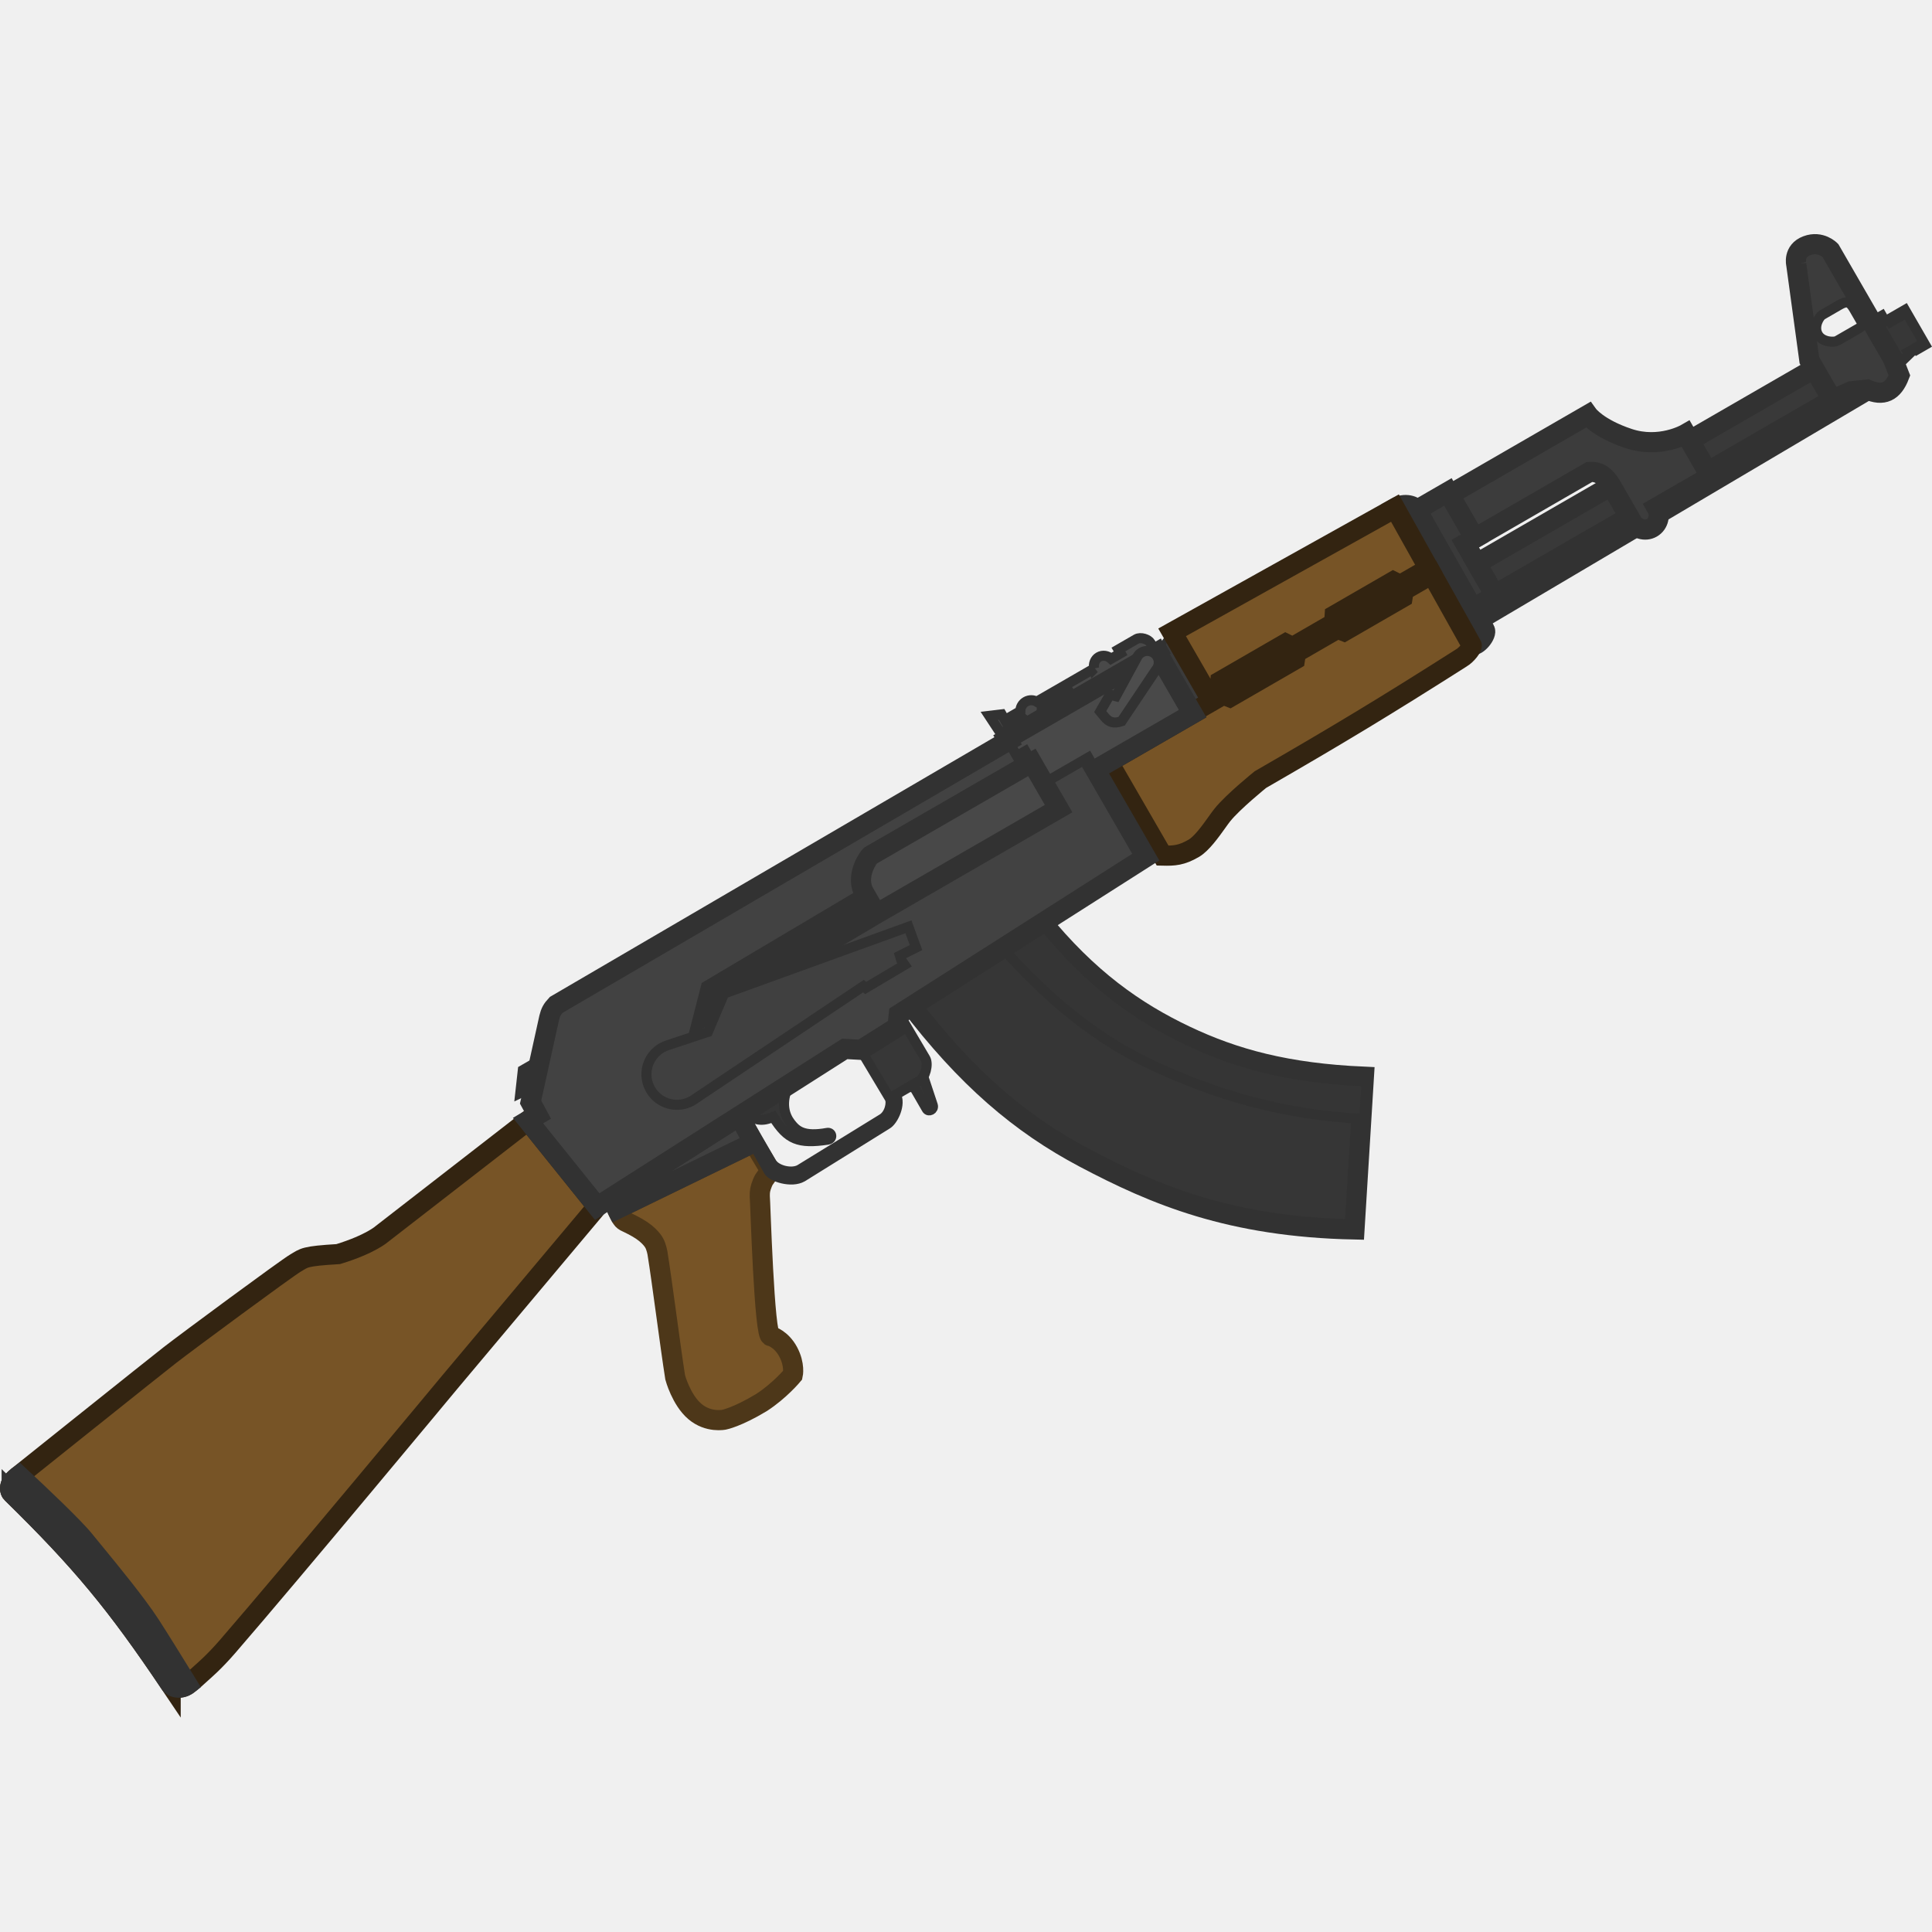
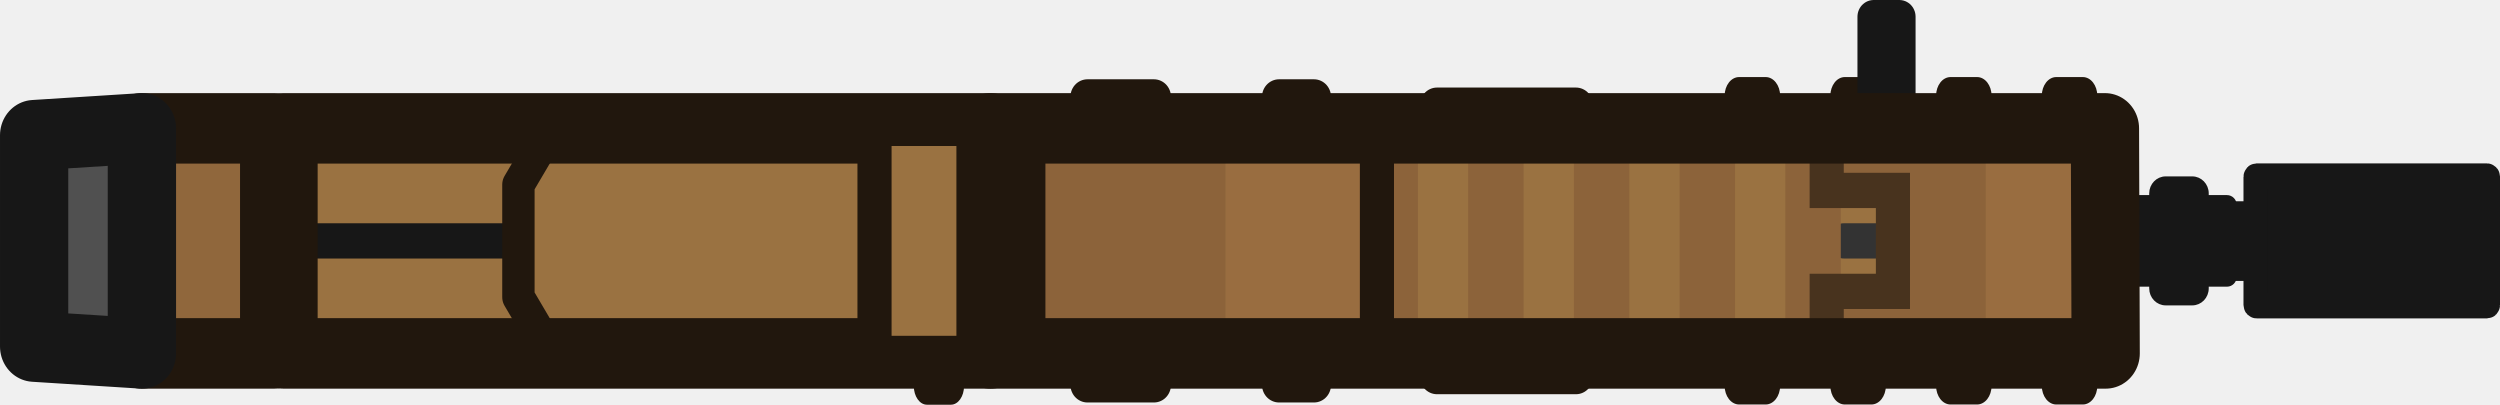
- <svg xmlns="http://www.w3.org/2000/svg" width="110" height="110" viewBox="0 0 110 110" fill="none" version="1.1" id="svg77">
-   <g clip-path="url(#clip0_619_1191)" id="g70" transform="matrix(1.003732,0,0,1.003732,-0.3525761,4.427989)">
-     <path d="m 35.553,64.587 c -0.093,-0.161 -0.205,-0.417 -0.205,-0.417 l 7.746,-3.771 c 0,0 0.767,1.276 0.829,1.383 0.062,0.107 0.076,0.184 0.015,0.32 -0.146,0.329 -0.206,0.262 -0.339,0.588 -0.133,0.327 -0.151,0.48 -0.15,0.729 0.028,0.234 0.255,8.172 0.63,7.956 0,0 0.589,0.16 0.982,0.897 0.393,0.737 0.259,1.314 0.259,1.314 0,0 -0.736,0.889 -1.776,1.561 -1.377,0.831 -2.117,0.972 -2.117,0.972 0,0 -0.889,0.192 -1.663,-0.468 -0.774,-0.66 -1.113,-1.928 -1.113,-1.928 -0.289,-1.831 -0.746,-5.47 -1.006,-7.06 0,0 -0.063,-0.356 -0.187,-0.571 0,0 -0.225,-0.452 -0.967,-0.87 -0.741,-0.418 -0.738,-0.288 -0.939,-0.636 z" fill="#775426" id="path2" />
-     <path d="m 35.348,64.17 c 0,0 0.112,0.257 0.205,0.417 m -0.205,-0.417 0.205,0.417 m -0.205,-0.417 7.746,-3.771 c 0,0 0.767,1.276 0.829,1.383 0.062,0.107 0.076,0.184 0.015,0.32 -0.146,0.329 -0.206,0.262 -0.339,0.588 -0.133,0.327 -0.151,0.48 -0.15,0.729 0.028,0.234 0.255,8.172 0.63,7.956 0,0 0.589,0.16 0.982,0.897 0.393,0.737 0.259,1.314 0.259,1.314 0,0 -0.736,0.889 -1.776,1.561 -1.377,0.831 -2.117,0.972 -2.117,0.972 0,0 -0.889,0.192 -1.663,-0.468 -0.774,-0.66 -1.113,-1.928 -1.113,-1.928 -0.289,-1.831 -0.746,-5.47 -1.006,-7.06 0,0 -0.063,-0.356 -0.187,-0.571 0,0 -0.225,-0.452 -0.967,-0.87 -0.741,-0.418 -0.738,-0.288 -0.939,-0.636" stroke="#4d3719" stroke-width="1.143" stroke-miterlimit="3.994" id="path4" />
-     <path d="M 60.399,41.457 50.062,47.425 49.32,46.14 c -0.434,-0.999 0.352,-1.988 0.405,-2.019 l 9.158,-5.288 z" fill="#484848" id="path6" />
-     <path d="m 80.718,24.513 1.494,2.636 1.677,2.959 1.276,-0.737 -1.701,-2.946 0.536,-0.309 -1.515,-2.624 z" fill="#3a3a3a" stroke="#323232" stroke-width="1.143" stroke-miterlimit="3.994" id="path8" />
-     <path d="m 51.895,52.439 c 3.272,4.303 6.34,6.905 9.955,8.817 4.018,2.124 8.288,3.927 15.334,4.072 l 0.533,-8.663 c -4.362,-0.195 -7.331,-1 -10.128,-2.329 -2.837,-1.348 -5.519,-3.213 -8.277,-6.622 z" fill="#363636" stroke="#323232" stroke-width="1.143" stroke-miterlimit="3.994" id="path10" />
-     <path d="M 77.739,59.059 C 72.936,58.823 69.22,57.623 65.833,56.066 62.685,54.618 59.954,52.427 57.229,49.378 l 2.219,-1.413 c 2.763,3.422 5.45,5.292 8.294,6.643 2.797,1.329 5.766,2.134 10.128,2.329 z" fill="#353535" stroke="#323232" stroke-width="0.571" stroke-miterlimit="3.994" id="path12" />
-     <path d="m 42.594,58.7 2.512,-1.6 c -0.511,1.058 -0.236,1.78 0.091,2.203 0.329,0.424 0.724,0.796 2.081,0.548 0.258,-0.047 0.339,0.34 0.009,0.387 -1.619,0.234 -2.252,0.019 -3.07,-1.298 -0.649,0.281 -1.021,0.21 -1.623,-0.24 z" fill="#363636" stroke="#323232" stroke-width="0.571" stroke-miterlimit="3.994" id="path14" />
-     <path d="m 48.902,54.683 2.453,-1.562 1.489,2.519 c 0.186,0.321 -0.018,1.082 -0.34,1.267 l -1.339,0.773 c 0.309,0.536 -0.147,1.477 -0.495,1.678 l -4.808,2.99 c -0.616,0.356 -1.718,-0.008 -1.904,-0.329 l -1.742,-3.077 0.287,-0.183 1.59,2.754 c 0.278,0.482 1.177,0.677 1.632,0.415 l 4.663,-2.87 c 0.428,-0.247 0.567,-0.934 0.428,-1.175 z" fill="#373737" stroke="#323232" stroke-width="0.571" stroke-miterlimit="3.994" id="path16" />
-     <path d="M 10.031,91.14 C 6.939,86.537 4.973,84.155 1.012,80.279 c 0,0 -0.162,-0.157 -0.056,-0.468 0.084,-0.247 0.454,-0.512 0.454,-0.512 0,0 7.693,-6.156 8.58,-6.846 0.911,-0.71 6.617,-4.927 7.126,-5.221 0.509,-0.294 0.455,-0.388 2.422,-0.506 1.85,-0.568 2.48,-1.146 2.48,-1.146 l 8.287,-6.427 3.922,4.877 -8.378,9.979 c 0,0 -8.969,10.798 -12.594,14.983 -0.783,0.904 -1.353,1.376 -1.489,1.502 -0.604,0.563 -0.791,0.671 -0.791,0.671 0,0 -0.226,0.166 -0.517,0.156 -0.291,-0.01 -0.427,-0.182 -0.427,-0.182 z" fill="#775426" stroke="#332411" stroke-width="1.143" stroke-miterlimit="3.994" id="path18" />
-     <path d="m 1.014,80.279 c 3.961,3.876 5.927,6.258 9.019,10.86 0,0 0.135,0.172 0.427,0.182 0.31,0.011 0.532,-0.165 0.532,-0.165 C 10.155,89.799 9.282,88.395 8.86,87.746 8.076,86.543 6.623,84.773 5.654,83.592 5.452,83.346 5.271,83.126 5.122,82.942 4.503,82.179 2.517,80.303 1.426,79.288 c 0,0 -0.384,0.277 -0.468,0.524 -0.106,0.311 0.056,0.468 0.056,0.468 z" fill="#3c3c3c" stroke="#323232" stroke-width="1.143" stroke-miterlimit="3.994" id="path20" />
-     <path d="m 30.974,55.733 -0.326,1.477 -0.783,0.377 0.144,-1.297 z" fill="#404040" stroke="#323232" stroke-width="0.571" stroke-miterlimit="3.994" id="path22" />
-     <path d="m 62.486,39.254 0.75,-0.433 3.061,5.302 -0.966,0.058 z" fill="#3b3b3b" stroke="#323232" stroke-width="0.571" stroke-miterlimit="3.994" id="path24" />
-     <path d="m 66.961,31.67 c -0.334,-0.021 -0.727,0.348 -0.573,0.616 l 0.185,0.321 -0.428,0.247 1.701,2.946 1.125,-0.649 z" fill="#3b3b3b" id="path26" />
-     <path d="m 66.39,32.286 0.124,-0.071 z m 0.573,-0.616 0.124,-0.071 -0.038,-0.066 -0.076,-0.005 z m -0.386,0.939 0.071,0.124 0.124,-0.071 -0.071,-0.124 z m -0.426,0.246 -0.071,-0.124 -0.124,0.071 0.071,0.124 z m 1.701,2.946 -0.124,0.071 0.071,0.124 0.124,-0.071 z m 0.428,-0.247 0.071,0.124 0.124,-0.071 -0.071,-0.124 z m -9e-4,-0.001 -0.071,-0.124 -0.124,0.071 0.071,0.124 z m 0.694,-0.401 0.071,0.124 0.124,-0.071 -0.071,-0.124 z M 66.514,32.215 c -0.029,-0.051 -0.022,-0.14 0.082,-0.245 0.099,-0.101 0.242,-0.164 0.358,-0.157 l 0.018,-0.285 c -0.218,-0.014 -0.438,0.097 -0.581,0.242 -0.138,0.141 -0.25,0.371 -0.125,0.588 z m 0.186,0.323 -0.186,-0.323 -0.247,0.143 0.186,0.323 z m -0.478,0.441 0.426,-0.246 -0.143,-0.247 -0.426,0.246 z m 1.753,2.751 -1.701,-2.946 -0.247,0.143 1.701,2.946 z m 0.233,-0.3 -0.428,0.247 0.143,0.247 0.428,-0.247 z m -0.053,0.194 9e-4,0.001 0.247,-0.143 -8e-4,-0.002 z m 0.746,-0.596 -0.694,0.401 0.143,0.247 0.694,-0.401 z m -2.062,-3.286 2.01,3.481 0.247,-0.143 -2.01,-3.481 z" fill="#323232" id="path28" />
-     <path fill-rule="evenodd" clip-rule="evenodd" d="m 40.652,51.715 8.856,-5.256 0.557,0.964 -9.805,5.821 z" fill="#202020" id="path30" />
-     <path d="m 35.02,63.526 7.265,-4.628 0.807,1.501 -7.745,3.771 z" fill="#404040" stroke="#323232" stroke-width="1.143" stroke-miterlimit="3.994" id="path32" />
-     <rect x="53.201" y="48.163" width="11.874" height="2.347" rx="0.429" transform="rotate(-32.6,53.2012,48.1631)" fill="#363636" stroke="#323232" stroke-width="0.286" stroke-miterlimit="3.994" id="rect34" />
-     <path d="m 51.964,57.218 0.272,0.093 0.68,1.178 c 0.108,0.187 0.418,0.044 0.348,-0.201 l -0.539,-1.626 c -0.063,0.109 -0.139,0.196 -0.223,0.245 z" fill="#353535" stroke="#323232" stroke-width="0.571" stroke-miterlimit="3.994" id="path36" />
-     <path d="m 84.576,31.319 c 0.139,0.241 -0.414,0.953 -0.752,0.863 l -4.346,-7.774 c 0.589,-0.34 1.116,-0.108 1.239,0.106 z" fill="#3b3b3b" stroke="#323232" stroke-width="1.143" stroke-miterlimit="3.994" id="path38" />
-     <path d="m 103.262,16.496 -19.147,11.055 1.02,1.767 19.366,-11.181 -0.374,-0.141 z" fill="#393939" stroke="#323232" stroke-width="1.143" stroke-miterlimit="3.994" id="path40" />
-     <path d="m 107.898,16.394 0.744,-0.719 -0.062,-0.107 0.482,-0.278 0.062,0.107 0.428,-0.247 -1.144,-1.982 -0.428,0.247 0.092,0.161 -0.482,0.278 -0.092,-0.161 -0.215,0.124 -0.185,-0.321 -0.589,0.34 1.206,2.089 z" fill="#373737" stroke="#323232" stroke-width="0.571" id="path42" />
-     <path d="M 84.392,30.992 106.66,17.823 c -0.122,-0.03 -0.251,-0.075 -0.389,-0.136 l -0.436,0.046 -21.688,12.826 z" fill="#383838" stroke="#323232" stroke-width="0.571" stroke-miterlimit="3.994" id="path44" />
-     <path d="m 82.582,23.653 1.422,2.464 6.507,-3.757 c 0.51,-0.044 0.914,0.222 1.238,0.784 l 1.175,2.035 c 0.239,0.414 0.745,0.57 1.129,0.348 0.385,-0.222 0.502,-0.738 0.263,-1.152 l 3.053,-1.763 -1.391,-2.41 c 0,0 -1.473,0.85 -3.24,0.264 -1.767,-0.587 -2.311,-1.344 -2.311,-1.344 z" fill="#3c3c3c" stroke="#323232" stroke-width="1.143" stroke-miterlimit="3.994" id="path46" />
-     <path fill-rule="evenodd" clip-rule="evenodd" d="m 102.243,10.586 0.741,5.428 1.144,1.982 0.411,0.155 0.823,-0.368 0.909,-0.096 c 0.911,0.403 1.466,0.125 1.822,-0.802 l -0.376,-0.961 -3.541,-6.132 c 0,0 -0.539,-0.563 -1.332,-0.266 -0.793,0.297 -0.601,1.061 -0.601,1.061 z m 2.324,4.335 1.232,-0.711 c 0.214,-0.124 0.221,-0.235 0.113,-0.422 l -0.386,-0.669 c -0.248,-0.428 -0.417,-0.474 -0.845,-0.226 l -0.964,0.557 c -0.161,0.093 -0.515,0.654 -0.244,1.123 0.255,0.442 0.934,0.443 1.094,0.35 z" fill="#3c3c3c" id="path48" />
-     <path d="m 40.258,53.245 9.806,-5.821 10.337,-5.968 -0.835,-1.446 2.517,-1.453 3.262,5.65 -14.008,8.923 -0.071,0.705 -2.069,1.302 -0.927,-0.052 -14.041,8.944 -3.922,-4.877 0.539,-0.32 -0.394,-0.728 1.056,-4.787 c 0.079,-0.318 0.163,-0.479 0.4,-0.731 l 25.631,-14.976 0.495,0.857 0.482,-0.278 0.371,0.643 -9.159,5.288 c -0.054,0.031 -0.839,1.02 -0.405,2.019 l 0.186,0.321 -8.856,5.256 z" fill="#424242" id="path50" />
-     <path d="m 66.838,31.457 12.641,-7.048 1.916,3.428 -1.613,0.931 -0.4,-0.198 -3.321,1.917 -0.029,0.445 -2.357,1.361 -0.4,-0.198 -3.696,2.134 -0.029,0.445 -0.643,0.371 z" fill="#775426" stroke="#332411" stroke-width="1.143" stroke-miterlimit="3.994" id="path52" />
-     <path fill-rule="evenodd" clip-rule="evenodd" d="m 102.243,10.586 0.741,5.428 1.144,1.982 0.411,0.155 0.823,-0.368 0.909,-0.096 c 0.911,0.403 1.466,0.125 1.822,-0.802 l -0.376,-0.961 -3.541,-6.132 c 0,0 -0.539,-0.563 -1.332,-0.266 -0.793,0.297 -0.601,1.061 -0.601,1.061 z" stroke="#323232" stroke-width="1.143" id="path54" />
-     <path fill-rule="evenodd" clip-rule="evenodd" d="m 104.565,14.921 1.232,-0.711 c 0.214,-0.124 0.221,-0.235 0.113,-0.422 l -0.387,-0.669 c -0.247,-0.428 -0.416,-0.474 -0.845,-0.226 l -0.964,0.557 c -0.16,0.093 -0.514,0.654 -0.244,1.123 0.255,0.442 0.934,0.443 1.095,0.35 z" stroke="#323232" stroke-width="0.571" id="path56" />
-     <path d="m 63.236,38.82 4.767,-2.752 -0.031,-0.054 1.767,-1.02 0.369,0.144 3.696,-2.134 0.06,-0.392 2.357,-1.361 0.369,0.144 3.321,-1.917 0.06,-0.392 1.607,-0.928 2.25,4.021 c 0.062,0.107 -0.285,0.557 -0.58,0.727 -4.397,2.795 -6.877,4.292 -11.403,6.905 0,0 -1.559,1.257 -2.16,2.01 -0.083,0.104 -0.186,0.248 -0.304,0.413 -0.366,0.512 -0.87,1.217 -1.319,1.476 -0.696,0.402 -1.101,0.427 -1.762,0.411 z" fill="#775426" stroke="#332411" stroke-width="1.143" stroke-miterlimit="3.994" id="path58" />
-     <path fill-rule="evenodd" clip-rule="evenodd" d="m 62.419,33.508 -3.261,1.883 c -0.185,-0.107 -0.42,-0.114 -0.619,1e-4 -0.198,0.114 -0.309,0.322 -0.309,0.536 l -0.875,0.505 -0.185,-0.321 -0.702,0.084 0.595,0.906 0.223,0.014 1.196,-0.691 c 0.157,0.116 0.364,0.152 0.554,0.092 l -0.034,0.108 -1.526,0.881 0.556,0.964 0.482,-0.278 1.051,1.821 2.517,-1.453 0.402,0.696 5.516,-3.185 -2.01,-3.481 -0.053,0.031 -0.325,-0.562 c -0.124,-0.214 -0.561,-0.354 -0.803,-0.215 l -1.018,0.588 0.124,0.214 -0.538,0.31 c -0.196,-0.178 -0.475,-0.226 -0.696,-0.098 -0.222,0.128 -0.32,0.393 -0.263,0.652 z m -2.954,2.469 1.837,-1.182 -1.839,1.062 c 0.004,0.04 0.005,0.081 0.002,0.12 z" fill="#494949" stroke="#323232" stroke-width="0.571" stroke-miterlimit="3.994" id="path60" />
-     <path fill-rule="evenodd" clip-rule="evenodd" d="m 65.99,32.588 -8.516,4.917 0.062,0.107 -25.631,14.976 c -0.237,0.251 -0.32,0.413 -0.4,0.731 l -1.056,4.787 0.394,0.728 -0.539,0.32 3.922,4.877 14.041,-8.944 0.927,0.052 2.069,-1.302 0.071,-0.705 L 65.344,44.208 62.483,39.254 68,36.069 Z m -25.733,20.658 9.805,-5.821 10.337,-5.968 -1.515,-2.624 -9.159,5.288 c -0.053,0.031 -0.839,1.02 -0.405,2.019 l 0.185,0.321 -8.856,5.256 z" stroke="#323232" stroke-width="1.143" stroke-miterlimit="3.994" id="path62" />
-     <path d="m 41.427,51.947 -0.922,2.175 -2.265,0.75 C 38.119,54.909 38,54.961 37.886,55.027 c -0.828,0.478 -1.112,1.537 -0.634,2.365 0.478,0.828 1.537,1.112 2.365,0.634 0.067,-0.039 0.132,-0.082 0.192,-0.128 l 9.518,-6.37 0.131,0.103 2.207,-1.31 -0.184,-0.261 -0.083,-0.263 0.915,-0.457 -0.431,-1.179 z" fill="#404040" id="path64" />
-     <path d="m 41.427,51.947 -0.922,2.175 -2.265,0.75 C 38.119,54.909 38,54.961 37.886,55.027 c -0.828,0.478 -1.112,1.537 -0.634,2.365 0.478,0.828 1.537,1.112 2.365,0.634 0.067,-0.039 0.132,-0.082 0.192,-0.128 l 9.522,-6.373 0.126,0.106 2.207,-1.31 -0.184,-0.261 -0.083,-0.263 0.915,-0.457 -0.431,-1.179 z" stroke="#323232" stroke-width="0.571" stroke-miterlimit="3.994" id="path66" />
-     <path d="m 65.926,33.583 c 0.174,-0.203 0.21,-0.502 0.069,-0.747 -0.179,-0.311 -0.577,-0.417 -0.887,-0.238 -0.108,0.062 -0.191,0.15 -0.246,0.252 l -1.212,2.232 -0.338,-0.091 -0.552,0.961 0.239,0.29 c 0.255,0.317 0.523,0.412 0.972,0.26 z" fill="#4d4d4d" stroke="#323232" stroke-width="0.571" stroke-miterlimit="3.994" id="path68" />
+ <svg xmlns="http://www.w3.org/2000/svg" width="108.115" height="17.501" viewBox="0 0 28.605 4.63" version="1.1" id="svg1606">
+   <defs id="defs1603">
+     </defs>
+   <g id="layer1" transform="translate(-34.79943,-134.4207)">
+     <g style="fill:none;stroke-width:0.611" id="g1" transform="matrix(0.07577435,0,0,0.07826669,30.93022,134.2989)">
+       <g id="g99827" style="opacity:1;stroke-width:0.611" transform="translate(4.008088,99.40097)">
+         <g id="g41548" style="stroke-width:0.611">
+           <rect style="fill:#48351e;fill-opacity:1;stroke:#48351e;stroke-width:4.888;stroke-linecap:round;stroke-linejoin:round;stroke-dasharray:none;stroke-opacity:1" id="rect16031-8" width="29.039" height="35.678" x="141.49" y="-80.47" rx="0" ry="0" />
+           <path id="rect6766-3-1" style="fill:#9a7241;fill-opacity:1;stroke:none;stroke-width:4.888;stroke-linecap:round;stroke-linejoin:round;stroke-dasharray:none;stroke-opacity:1" d="m 68.401,-79.081 h 128.224 v 32.899 H 68.401 Z" />
+           <path style="opacity:1;fill:#8c633a;fill-opacity:1;stroke:#171717;stroke-width:5.154;stroke-linecap:round;stroke-linejoin:round;stroke-dasharray:none;stroke-opacity:1" d="M 34.367,-62.631 H 67.11" id="path12165" transform="translate(56.01603)" />
+           <path id="rect6766-3-6-1" style="fill:#90673c;fill-opacity:1;stroke:#21170d;stroke-width:10.307;stroke-linecap:round;stroke-linejoin:round;stroke-dasharray:none;stroke-opacity:1" d="m 88.453,-46.182 h -20.018 v -32.899 h 20.018 z" />
+           <path id="rect6766-3-77" style="fill:#9a7241;fill-opacity:1;stroke:#21170d;stroke-width:4.888;stroke-linecap:round;stroke-linejoin:round;stroke-dasharray:none;stroke-opacity:1" d="m 130.335,-79.081 h 48.772 v 32.899 h -48.772 l -5,-8.225 v -16.45 z" />
+           <path d="m 190.647,-47.094 h -3.628 c -1.093,0 -1.979,1.219 -1.979,2.723 v 2.966 c 0,1.504 0.886,2.723 1.979,2.723 h 3.628 c 1.092,0 1.978,-1.219 1.978,-2.723 v -2.966 c 0,-1.504 -0.886,-2.723 -1.978,-2.723 z" fill="#48351e" id="path81717-1-4-4" style="fill:#21170d;fill-opacity:1;stroke-width:5.456;stroke-dasharray:none" />
+           <path id="rect6766" style="opacity:1;fill:#494949;fill-opacity:0.953;stroke:#171717;stroke-width:10.307;stroke-linecap:round;stroke-linejoin:round;stroke-dasharray:none;stroke-opacity:1" d="m 52.208,-78.081 16.279,-1 v 32.899 l -16.279,-1 z" />
+         </g>
+         <path id="rect6766-3" style="fill:none;fill-opacity:1;stroke:#21170d;stroke-width:10.307;stroke-linecap:round;stroke-linejoin:round;stroke-dasharray:none;stroke-opacity:1" d="M 89.866,-79.081 H 196.625 v 32.899 H 89.866 Z" />
+         <path id="rect6766-3-6" style="fill:#9a7241;fill-opacity:1;stroke:#21170d;stroke-width:5.154;stroke-linecap:round;stroke-linejoin:round;stroke-dasharray:none;stroke-opacity:1" d="m 179.107,-79.081 h 17.518 v 32.899 h -17.518 z" />
+         <g id="g41655" style="stroke-width:0.611">
+           <rect style="fill:#645e62;fill-opacity:1;stroke:#21170d;stroke-width:5.154;stroke-linecap:round;stroke-linejoin:round;stroke-dasharray:none;stroke-opacity:1" id="rect16031-7-7" width="20.987" height="39.678" x="264.038" y="42.793" rx="0" ry="0" transform="scale(1,-1)" />
+           <rect style="fill:none;fill-opacity:1;stroke:#21170d;stroke-width:5.154;stroke-linecap:round;stroke-linejoin:round;stroke-dasharray:none;stroke-opacity:1" id="rect16031-7-7-5" width="10.033" height="42.095" x="-221.297" y="41.584" rx="0" ry="0" transform="scale(-1)" />
+           <rect style="fill:#645e62;fill-opacity:1;stroke:#21170d;stroke-width:5.154;stroke-linecap:round;stroke-linejoin:round;stroke-dasharray:none;stroke-opacity:1" id="rect16031-7-7-5-6" width="5.272" height="42.095" x="-245.464" y="41.584" rx="0" ry="0" transform="scale(-1)" />
+           <rect style="opacity:1;fill:#48351e;fill-opacity:1;stroke:#48351e;stroke-width:4.888;stroke-linecap:round;stroke-linejoin:round;stroke-dasharray:none;stroke-opacity:1" id="rect16031" width="59.026" height="35.678" x="306.915" y="-80.47" />
+           <rect style="fill:#645e62;fill-opacity:1;stroke:#48351e;stroke-width:2.444;stroke-linecap:round;stroke-linejoin:round;stroke-dasharray:none;stroke-opacity:1" id="rect16031-7" width="19.581" height="12.17" x="287.298" y="-54.963" rx="0" ry="0" />
+           <path id="rect6766-3-7-5" style="fill:#9a7241;fill-opacity:1;stroke:none;stroke-width:4.888;stroke-linecap:round;stroke-linejoin:round;stroke-dasharray:none;stroke-opacity:1" d="M 363.411,-79.081 H 196.625 v 32.899 h 166.786 z" />
+           <g id="g41553" style="stroke-width:0.611">
+             <path d="m 418.916,-69.576 -25.868,0.013 -2.935,1.753 h -26.354 v 10.421 h 26.354 l 2.935,1.701 h 25.868 z" fill="#333333" stroke="#333333" stroke-width="1.157" stroke-linecap="round" stroke-linejoin="round" id="path81627-5" style="fill:#171717;fill-opacity:1;stroke:#171717;stroke-width:1.222;stroke-dasharray:none;stroke-opacity:1" />
+             <rect style="fill:#171717;fill-opacity:1;stroke:#171717;stroke-width:1.151;stroke-linecap:round;stroke-linejoin:round;stroke-dasharray:none;stroke-opacity:1" id="rect87918-3" width="19.964" height="12.239" x="364.268" y="-68.751" ry="0.9" rx="0.9" />
+             <path d="m 378.084,-71.756 h -4.007 c -1.206,0 -2.185,0.978 -2.185,2.185 v 13.879 c 0,1.207 0.979,2.185 2.185,2.185 h 4.007 c 1.207,0 2.186,-0.978 2.186,-2.185 v -13.879 c 0,-1.207 -0.979,-2.185 -2.186,-2.185 z" fill="#2F2D2B" id="path81631-5" style="fill:#171717;fill-opacity:1;stroke:#171717;stroke-width:0.611;stroke-opacity:1" />
+           </g>
+           <path d="m 227.048,-79.338 h -4.007 c -1.207,0 -2.185,1.219 -2.185,2.723 v 1.645 26.321 c 0,1.504 0.978,2.723 2.185,2.723 h 4.007 c 1.207,0 2.185,-1.219 2.185,-2.723 v -27.966 c 0,-1.504 -0.978,-2.723 -2.185,-2.723 z" fill="#2f2d2b" id="path81711-2" style="fill:#8c633a;fill-opacity:1;stroke-width:5.456;stroke-dasharray:none" />
+           <g id="g87499-0-0" transform="translate(12.892,-209.3728)" style="stroke-width:0.611">
+             <g id="g87540-7-4" transform="translate(0,8.219315)" style="stroke-width:0.611">
+               <path d="m 300.778,154.028 h -4.007 c -1.207,0 -2.186,1.219 -2.186,2.723 v 2.966 c 0,1.504 0.979,2.723 2.186,2.723 h 4.007 c 1.206,0 2.185,-1.219 2.185,-2.723 v -2.966 c 0,-1.504 -0.979,-2.723 -2.185,-2.723 z" fill="#48351e" id="path81717-1-4-2" style="fill:#21170d;fill-opacity:1;stroke-width:5.456;stroke-dasharray:none" />
+               <path d="m 316.741,154.028 h -4.007 c -1.206,0 -2.185,1.219 -2.185,2.723 v 2.966 c 0,1.504 0.979,2.723 2.185,2.723 h 4.007 c 1.207,0 2.186,-1.219 2.186,-2.723 v -2.966 c 0,-1.504 -0.979,-2.723 -2.186,-2.723 z" fill="#48351e" id="path81719-3-3-7" style="fill:#21170d;fill-opacity:1;stroke-width:5.456;stroke-dasharray:none" />
+               <path d="m 332.705,154.028 h -4.007 c -1.207,0 -2.185,1.219 -2.185,2.723 v 2.966 c 0,1.504 0.978,2.723 2.185,2.723 h 4.007 c 1.207,0 2.185,-1.219 2.185,-2.723 v -2.966 c 0,-1.504 -0.978,-2.723 -2.185,-2.723 z" fill="#48351e" id="path81721-7-1-2" style="fill:#21170d;fill-opacity:1;stroke-width:5.456;stroke-dasharray:none" />
+               <path d="m 348.669,154.028 h -4.007 c -1.207,0 -2.185,1.219 -2.185,2.723 v 2.966 c 0,1.504 0.978,2.723 2.185,2.723 h 4.007 c 1.207,0 2.185,-1.219 2.185,-2.723 v -2.966 c 0,-1.504 -0.978,-2.723 -2.185,-2.723 z" fill="#48351e" id="path81723-4-4-2" style="fill:#21170d;fill-opacity:1;stroke-width:5.456;stroke-dasharray:none" />
+             </g>
+           </g>
+           <path d="m 243.011,-79.338 h -4.007 c -1.206,0 -2.185,1.219 -2.185,2.723 v 27.966 c 0,1.504 0.979,2.723 2.185,2.723 h 4.007 c 1.207,0 2.186,-1.219 2.186,-2.723 v -27.966 c 0,-1.504 -0.979,-2.723 -2.186,-2.723 z" fill="#2f2d2b" id="path81713-0" style="fill:#8c633a;fill-opacity:1;stroke-width:5.456;stroke-dasharray:none" />
+           <g id="g41566" style="stroke-width:0.611">
+             <g id="g87499-0" transform="translate(12.892,-248.8288)" style="stroke-width:0.611">
+               <g id="g87540-7" transform="translate(0,8.219315)" style="stroke-width:0.611">
+                 <path d="m 300.778,154.028 h -4.007 c -1.207,0 -2.186,1.219 -2.186,2.723 v 2.966 c 0,1.504 0.979,2.723 2.186,2.723 h 4.007 c 1.206,0 2.185,-1.219 2.185,-2.723 v -2.966 c 0,-1.504 -0.979,-2.723 -2.185,-2.723 z" fill="#48351e" id="path81717-1-4" style="fill:#21170d;fill-opacity:1;stroke-width:5.456;stroke-dasharray:none" />
+                 <path d="m 316.741,154.028 h -4.007 c -1.206,0 -2.185,1.219 -2.185,2.723 v 2.966 c 0,1.504 0.979,2.723 2.185,2.723 h 4.007 c 1.207,0 2.186,-1.219 2.186,-2.723 v -2.966 c 0,-1.504 -0.979,-2.723 -2.186,-2.723 z" fill="#48351e" id="path81719-3-3" style="fill:#21170d;fill-opacity:1;stroke-width:5.456;stroke-dasharray:none" />
+                 <path d="m 332.705,154.028 h -4.007 c -1.207,0 -2.185,1.219 -2.185,2.723 v 2.966 c 0,1.504 0.978,2.723 2.185,2.723 h 4.007 c 1.207,0 2.185,-1.219 2.185,-2.723 v -2.966 c 0,-1.504 -0.978,-2.723 -2.185,-2.723 z" fill="#48351e" id="path81721-7-1" style="fill:#21170d;fill-opacity:1;stroke-width:5.456;stroke-dasharray:none" />
+                 <path d="m 348.669,154.028 h -4.007 c -1.207,0 -2.185,1.219 -2.185,2.723 v 2.966 c 0,1.504 0.978,2.723 2.185,2.723 h 4.007 c 1.207,0 2.185,-1.219 2.185,-2.723 v -2.966 c 0,-1.504 -0.978,-2.723 -2.185,-2.723 z" fill="#48351e" id="path81723-4-4" style="fill:#21170d;fill-opacity:1;stroke-width:5.456;stroke-dasharray:none" />
+               </g>
+             </g>
+           </g>
+           <path style="fill:#8c633a;fill-opacity:1;stroke:#333333;stroke-width:5.154;stroke-linecap:round;stroke-linejoin:round;stroke-dasharray:none;stroke-opacity:1" d="m 531.754,-62.631 h 16.754" id="path12165-3" transform="translate(-206.2557)" />
+           <g id="g41587" style="stroke-width:0.611">
+             <path d="m 258.975,-79.338 h -4.007 c -1.207,0 -2.185,1.219 -2.185,2.723 v 27.966 c 0,1.504 0.978,2.723 2.185,2.723 h 4.007 c 1.207,0 2.185,-1.219 2.185,-2.723 v -27.966 c 0,-1.504 -0.978,-2.723 -2.185,-2.723 z" fill="#2f2d2b" id="path81715-6" style="fill:#8c633a;fill-opacity:1;stroke-width:5.456;stroke-dasharray:none" />
+             <path d="m 306.867,-79.338 h -4.007 c -1.207,0 -2.186,1.219 -2.186,2.723 v 27.966 c 0,1.504 0.979,2.723 2.186,2.723 h 4.007 c 1.206,0 2.185,-1.219 2.185,-2.723 v -27.966 c 0,-1.504 -0.979,-2.723 -2.185,-2.723 z" fill="#48351e" id="path81735-3" style="fill:#8c633a;fill-opacity:1;stroke-width:5.456;stroke-dasharray:none" />
+             <path d="m 322.83,-79.338 h -4.007 c -1.206,0 -2.185,1.219 -2.185,2.723 v 27.966 c 0,1.504 0.979,2.723 2.185,2.723 h 4.007 c 1.207,0 2.186,-1.219 2.186,-2.723 v -27.966 c 0,-1.504 -0.979,-2.723 -2.186,-2.723 z" fill="#48351e" id="path81737-7" style="fill:#8c633a;fill-opacity:1;stroke-width:5.456;stroke-dasharray:none" />
+             <path d="m 338.794,-79.338 h -4.007 c -1.207,0 -2.185,1.219 -2.185,2.723 v 27.966 c 0,1.504 0.978,2.723 2.185,2.723 h 4.007 c 1.207,0 2.185,-1.219 2.185,-2.723 v -27.966 c 0,-1.504 -0.978,-2.723 -2.185,-2.723 z" fill="#48351e" id="path81739-4" style="fill:#8c633a;fill-opacity:1;stroke-width:5.456;stroke-dasharray:none" />
+             <path d="m 354.758,-79.338 h -4.007 c -1.207,0 -2.185,1.219 -2.185,2.723 v 27.966 c 0,1.504 0.978,2.723 2.185,2.723 h 4.007 c 1.207,0 2.185,-1.219 2.185,-2.723 v -27.966 c 0,-1.504 -0.978,-2.723 -2.185,-2.723 z" fill="#48351e" id="path81741-5" style="fill:#8c633a;fill-opacity:1;stroke-width:5.456;stroke-dasharray:none" />
+             <path d="m 274.939,-79.338 h -4.007 c -1.207,0 -2.185,1.219 -2.185,2.723 v 27.966 c 0,1.504 0.978,2.723 2.185,2.723 h 4.007 c 1.207,0 2.185,-1.219 2.185,-2.723 v -27.966 c 0,-1.504 -0.978,-2.723 -2.185,-2.723 z" fill="#48351e" id="path81747-4" style="fill:#8c633a;fill-opacity:1;stroke-width:5.456;stroke-dasharray:none" />
+             <path d="m 290.903,-79.338 h -4.007 c -1.207,0 -2.185,1.219 -2.185,2.723 v 27.966 c 0,1.504 0.978,2.723 2.185,2.723 h 4.007 c 1.207,0 2.185,-1.219 2.185,-2.723 v -27.966 c 0,-1.504 -0.978,-2.723 -2.185,-2.723 z" fill="#48351e" id="path81749-7" style="fill:#8c633a;fill-opacity:1;stroke-width:5.456;stroke-dasharray:none" />
+           </g>
+           <path id="rect6766-3-6-0" style="fill:none;fill-opacity:1;stroke:#171717;stroke-width:4.888;stroke-linecap:round;stroke-linejoin:round;stroke-dasharray:none;stroke-opacity:1" d="m 329.976,-95.401 h 3.888 v 14.931 h -3.888 z" />
+           <path id="rect6766-3-6-7-3" style="fill:#8c633a;fill-opacity:1;stroke:none;stroke-width:4.888;stroke-linecap:round;stroke-linejoin:miter;stroke-dasharray:none;stroke-opacity:1" d="m 202.336,-80.149 h 29.803 v 35.035 h -29.803 z" />
+           <path id="rect6766-3-6-7-3-6" style="fill:#996d40;fill-opacity:1;stroke:none;stroke-width:4.888;stroke-linecap:round;stroke-linejoin:miter;stroke-dasharray:none;stroke-opacity:1" d="m 255.815,-80.149 h -23.676 v 35.035 h 23.676 z" />
+           <path id="rect6766-3-6-7" style="fill:none;fill-opacity:1;stroke:#21170d;stroke-width:5.154;stroke-linecap:round;stroke-linejoin:miter;stroke-dasharray:none;stroke-opacity:1" d="m 202.336,-80.47 h 52.636 v 35.678 h -52.636 z" />
+           <path id="rect6766-3-6-7-3-6-4" style="fill:#996d40;fill-opacity:1;stroke:none;stroke-width:4.888;stroke-linecap:round;stroke-linejoin:miter;stroke-dasharray:none;stroke-opacity:1" d="m 363.461,-80.149 h -22.389 v 35.035 h 22.389 z" />
+           <path id="rect6766-3-6-7-3-2" style="fill:#8c633a;fill-opacity:1;stroke:none;stroke-width:4.888;stroke-linecap:round;stroke-linejoin:miter;stroke-dasharray:none;stroke-opacity:1" d="m 322.1,-80.149 h 24.803 v 35.035 h -24.803 v -10.131 h 10.528 v -15.07 h -10.528 z" />
+           <path id="rect6766-3-6-7-8" style="fill:none;fill-opacity:1;stroke:#48331e;stroke-width:5.154;stroke-linecap:round;stroke-linejoin:miter;stroke-dasharray:none;stroke-opacity:1" d="m 312.889,-80.149 h 50.83 v 35.035 h -50.83 v 0 h 10 v -10.138 h 10 v -14.759 h -10 V -80.149 Z" />
+           <path id="rect6766-3-7" style="fill:none;fill-opacity:1;stroke:#21170d;stroke-width:10.307;stroke-linecap:round;stroke-linejoin:round;stroke-dasharray:none;stroke-opacity:1" d="M 364.902,-79.081 H 196.625 v 32.899 h 168.387 z" />
+         </g>
+         <rect style="fill:#171717;fill-opacity:1;fill-rule:evenodd;stroke:#171717;stroke-width:3.666;stroke-linecap:round;stroke-linejoin:round;stroke-opacity:1" id="rect1" width="35.076" height="18.989" x="387.655" y="-72.126" ry="0.132" />
+       </g>
+     </g>
  </g>
-   <defs id="defs75">
-     <clipPath id="clip0_619_1191">
-       <rect width="110" height="110" fill="#ffffff" transform="translate(0.0859375)" id="rect72" x="0" y="0" />
-     </clipPath>
-   </defs>
</svg>
